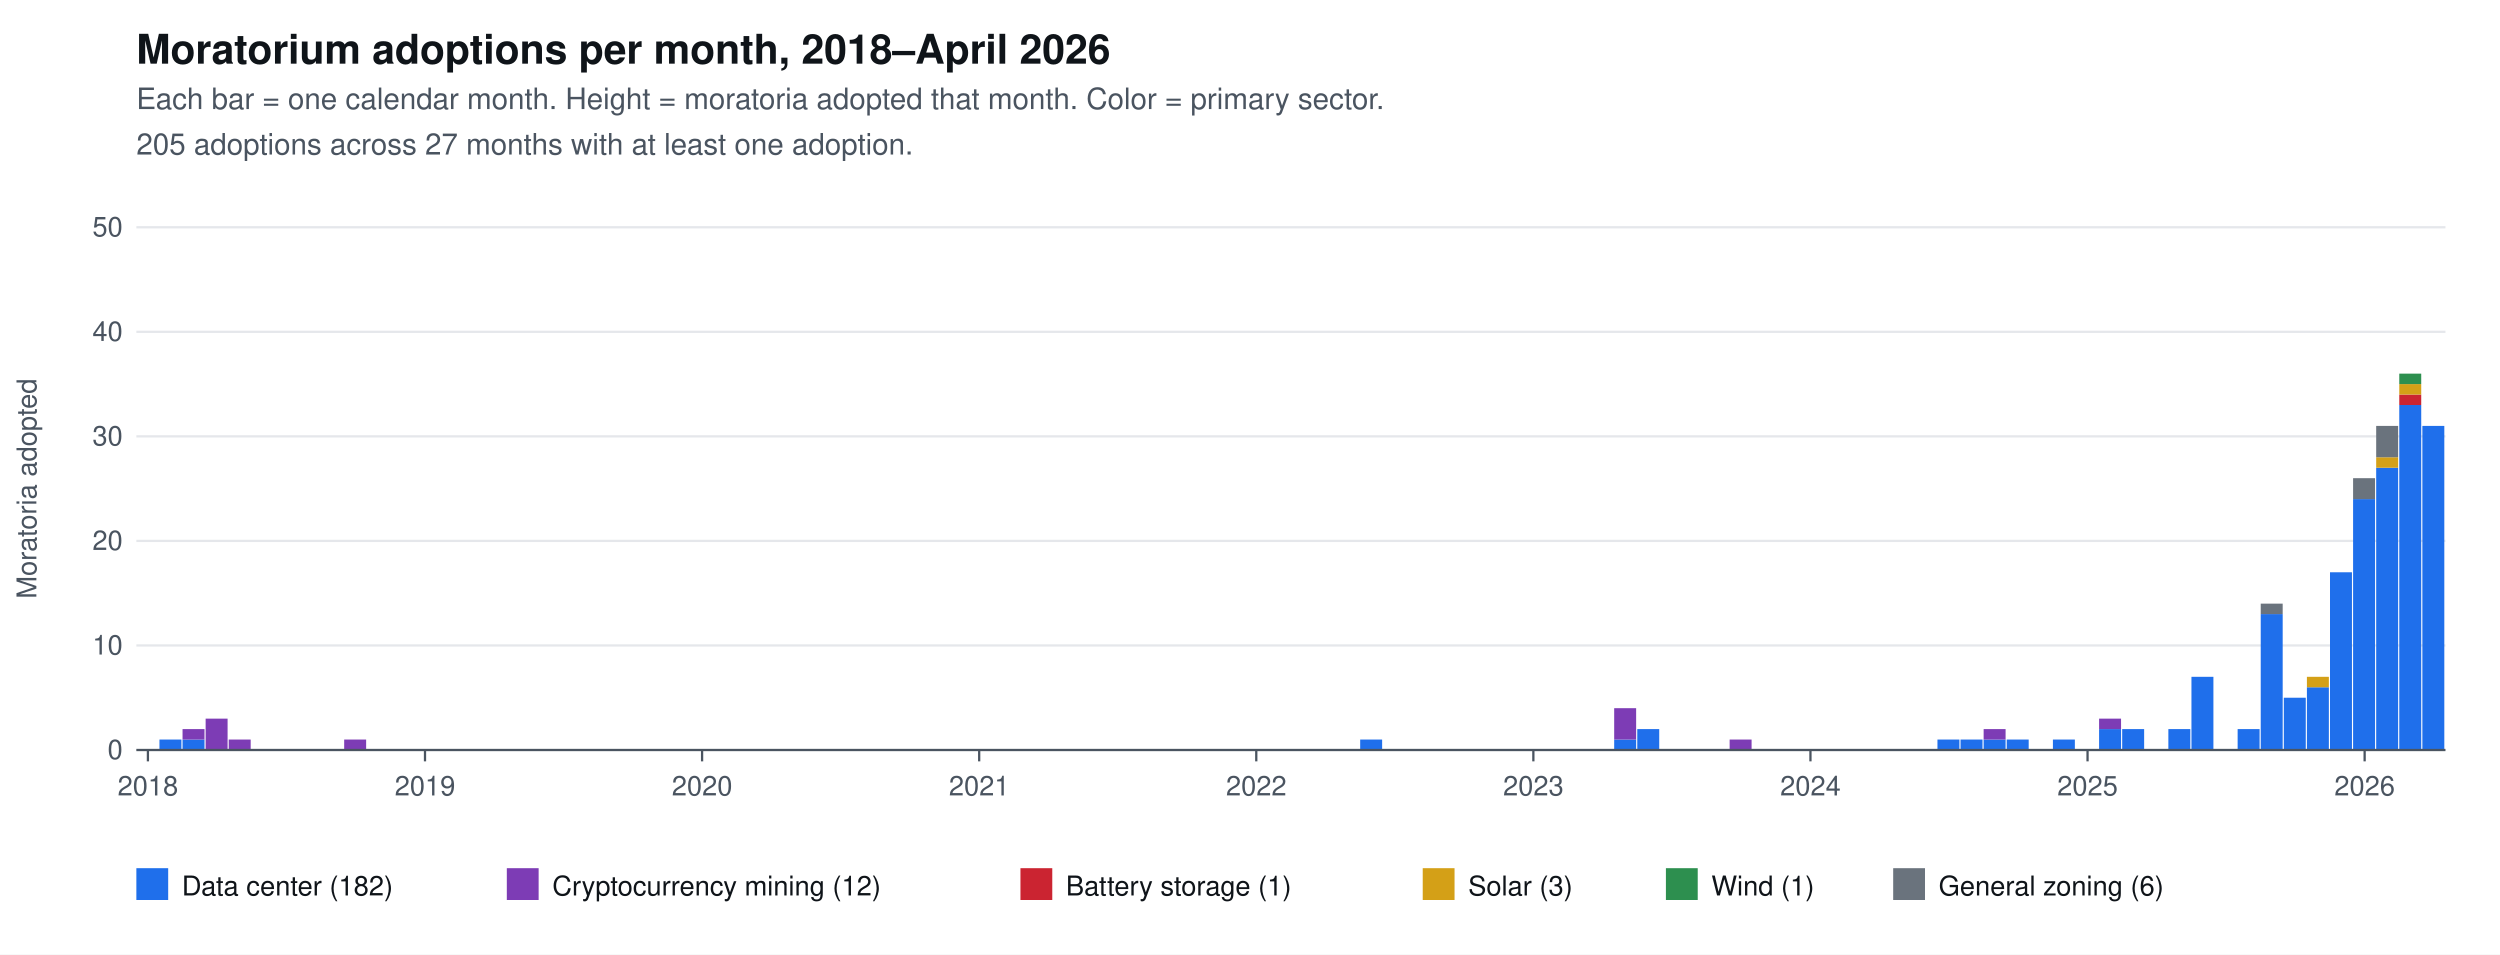
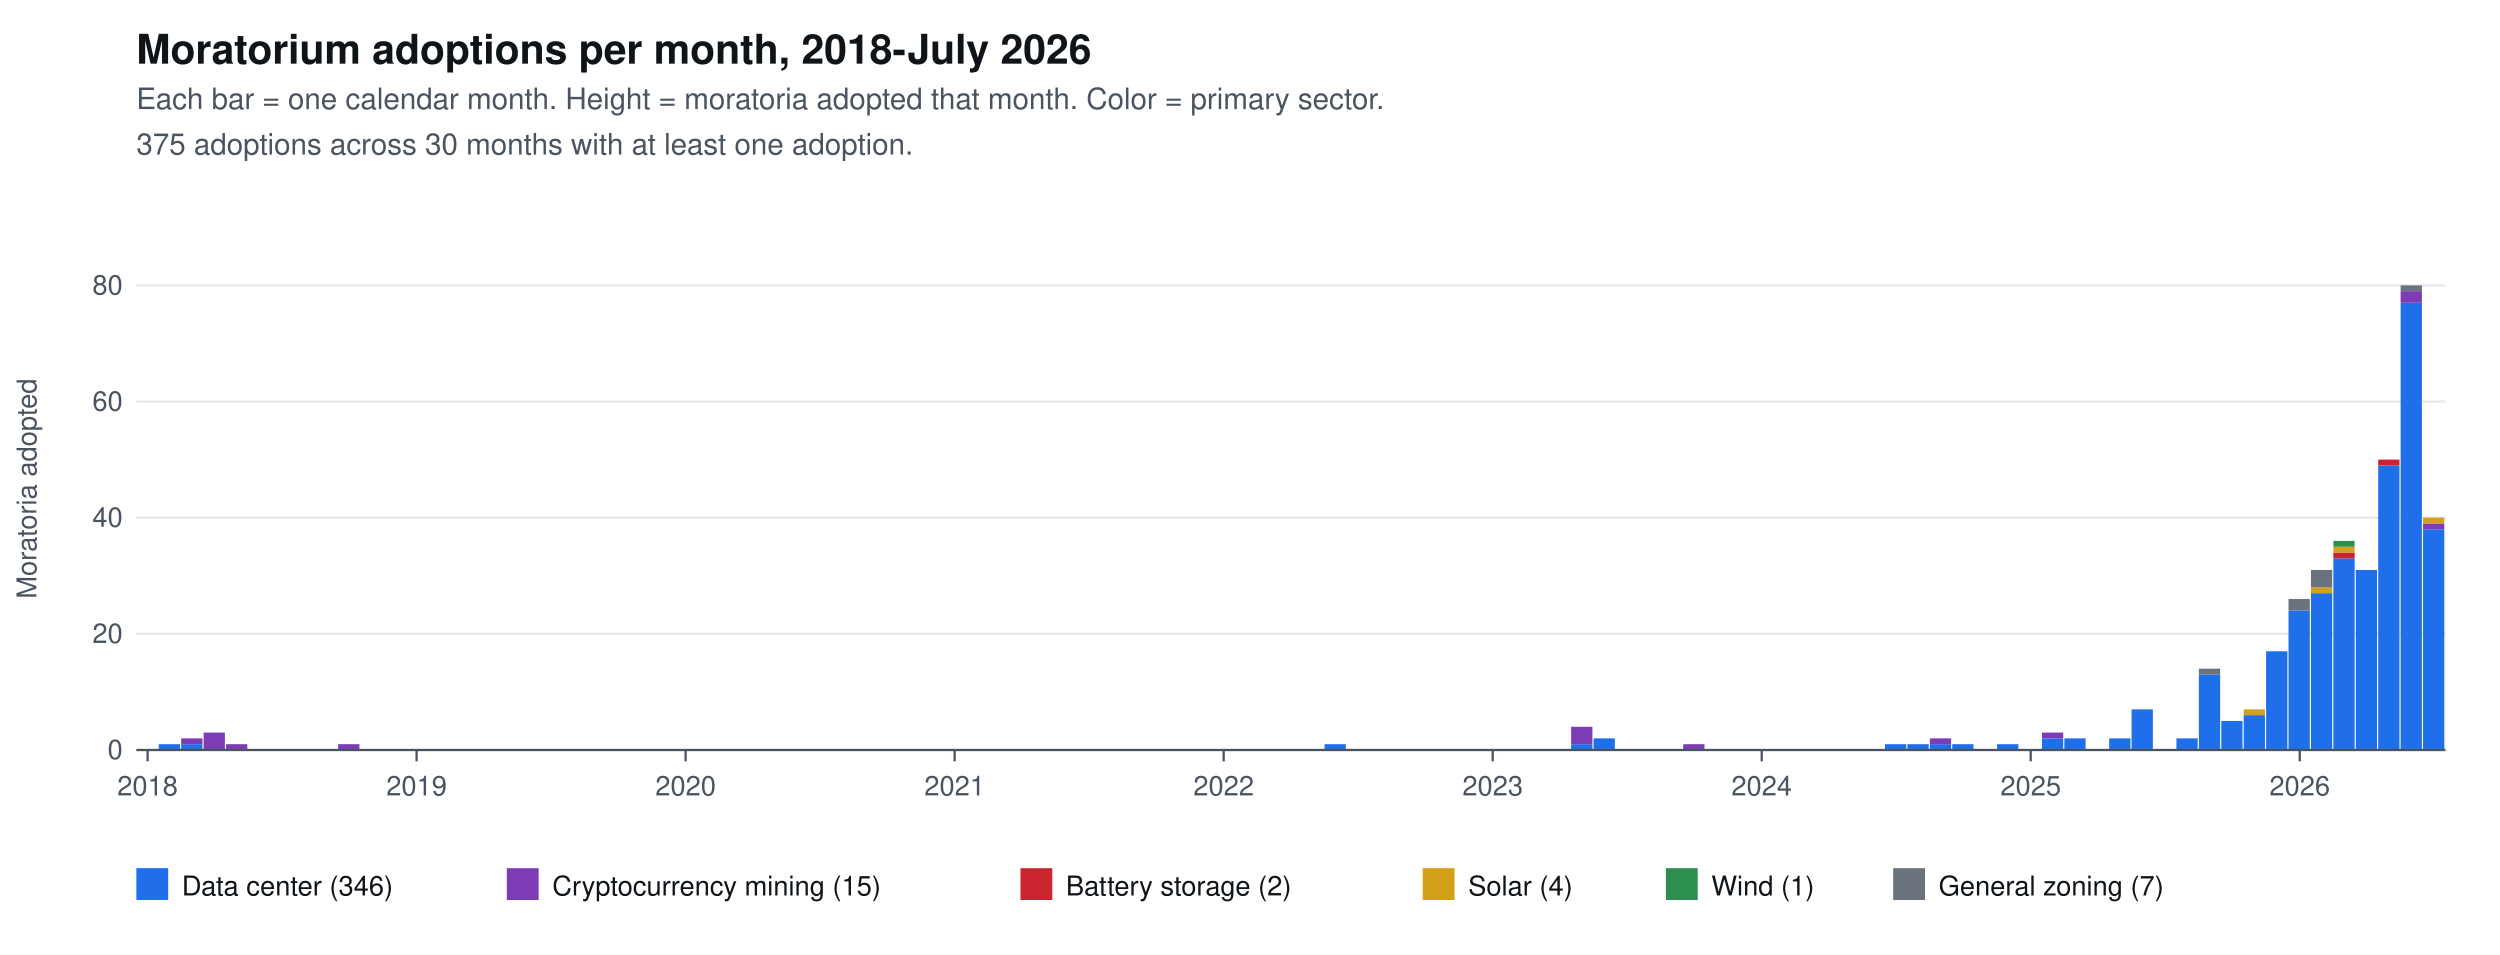
- <svg xmlns="http://www.w3.org/2000/svg" viewBox="0 0 1100 420" width="100%" height="auto" font-family="ui-sans-serif, system-ui, -apple-system, Helvetica, Arial, sans-serif" font-size="12" role="img" aria-label="Monthly moratorium adoptions, 2018 through April 2026">
+ <svg xmlns="http://www.w3.org/2000/svg" viewBox="0 0 1100 420" width="100%" height="auto" font-family="ui-sans-serif, system-ui, -apple-system, Helvetica, Arial, sans-serif" font-size="12" role="img" aria-label="Monthly moratorium adoptions, 2018 through July 2026">
  <rect width="1100" height="420" fill="white" />
-   <text x="60" y="28" font-size="18" font-weight="600" fill="#0f1419">Moratorium adoptions per month, 2018–April 2026</text>
+   <text x="60" y="28" font-size="18" font-weight="600" fill="#0f1419">Moratorium adoptions per month, 2018-July 2026</text>
  <text x="60" y="48" font-size="13" fill="#4a5460">Each bar = one calendar month. Height = moratoria adopted that month. Color = primary sector.</text>
-   <text x="60" y="68" font-size="13" fill="#4a5460">205 adoptions across 27 months with at least one adoption.</text>
+   <text x="60" y="68" font-size="13" fill="#4a5460">375 adoptions across 30 months with at least one adoption.</text>
  <g stroke="#e5e7eb" stroke-width="1">
    <line x1="60" x2="1076" y1="330.0" y2="330.0" />
-     <line x1="60" x2="1076" y1="284.0" y2="284.0" />
-     <line x1="60" x2="1076" y1="238.0" y2="238.0" />
-     <line x1="60" x2="1076" y1="192.0" y2="192.0" />
-     <line x1="60" x2="1076" y1="146.0" y2="146.0" />
-     <line x1="60" x2="1076" y1="100.0" y2="100.0" />
+     <line x1="60" x2="1076" y1="278.9" y2="278.9" />
+     <line x1="60" x2="1076" y1="227.8" y2="227.8" />
+     <line x1="60" x2="1076" y1="176.7" y2="176.7" />
+     <line x1="60" x2="1076" y1="125.6" y2="125.6" />
  </g>
  <g fill="#4a5460" text-anchor="end">
    <text x="54" y="334.0">0</text>
-     <text x="54" y="288.0">10</text>
-     <text x="54" y="242.0">20</text>
-     <text x="54" y="196.0">30</text>
-     <text x="54" y="150.0">40</text>
-     <text x="54" y="104.0">50</text>
+     <text x="54" y="282.9">20</text>
+     <text x="54" y="231.8">40</text>
+     <text x="54" y="180.7">60</text>
+     <text x="54" y="129.6">80</text>
  </g>
  <text x="16" y="215.0" fill="#4a5460" text-anchor="middle" transform="rotate(-90 16 215.0)">Moratoria adopted</text>
  <g>
-     <rect x="70.16" y="325.40" width="9.66" height="4.60" fill="#1f6feb" />
-     <rect x="80.32" y="325.40" width="9.66" height="4.60" fill="#1f6feb" />
-     <rect x="80.32" y="320.80" width="9.66" height="4.60" fill="#7d3cb5" />
-     <rect x="90.48" y="316.20" width="9.66" height="13.80" fill="#7d3cb5" />
-     <rect x="100.64" y="325.40" width="9.66" height="4.60" fill="#7d3cb5" />
-     <rect x="151.44" y="325.40" width="9.66" height="4.60" fill="#7d3cb5" />
-     <rect x="598.48" y="325.40" width="9.66" height="4.60" fill="#1f6feb" />
-     <rect x="710.24" y="325.40" width="9.66" height="4.60" fill="#1f6feb" />
-     <rect x="710.24" y="311.60" width="9.66" height="13.80" fill="#7d3cb5" />
-     <rect x="720.40" y="320.80" width="9.66" height="9.20" fill="#1f6feb" />
-     <rect x="761.04" y="325.40" width="9.66" height="4.60" fill="#7d3cb5" />
-     <rect x="852.48" y="325.40" width="9.66" height="4.60" fill="#1f6feb" />
-     <rect x="862.64" y="325.40" width="9.66" height="4.60" fill="#1f6feb" />
-     <rect x="872.80" y="325.40" width="9.66" height="4.60" fill="#1f6feb" />
-     <rect x="872.80" y="320.80" width="9.66" height="4.60" fill="#7d3cb5" />
-     <rect x="882.96" y="325.40" width="9.66" height="4.60" fill="#1f6feb" />
-     <rect x="903.28" y="325.40" width="9.66" height="4.60" fill="#1f6feb" />
-     <rect x="923.60" y="320.80" width="9.66" height="9.20" fill="#1f6feb" />
-     <rect x="923.60" y="316.20" width="9.66" height="4.60" fill="#7d3cb5" />
-     <rect x="933.76" y="320.80" width="9.66" height="9.20" fill="#1f6feb" />
-     <rect x="954.08" y="320.80" width="9.66" height="9.20" fill="#1f6feb" />
-     <rect x="964.24" y="297.80" width="9.66" height="32.20" fill="#1f6feb" />
-     <rect x="984.56" y="320.80" width="9.66" height="9.20" fill="#1f6feb" />
-     <rect x="994.72" y="270.20" width="9.66" height="59.80" fill="#1f6feb" />
-     <rect x="994.72" y="265.60" width="9.66" height="4.60" fill="#6a737d" />
-     <rect x="1004.88" y="307.00" width="9.66" height="23.00" fill="#1f6feb" />
-     <rect x="1015.04" y="302.40" width="9.66" height="27.60" fill="#1f6feb" />
-     <rect x="1015.04" y="297.80" width="9.66" height="4.60" fill="#d4a017" />
-     <rect x="1025.20" y="251.80" width="9.66" height="78.20" fill="#1f6feb" />
-     <rect x="1035.36" y="219.60" width="9.66" height="110.40" fill="#1f6feb" />
-     <rect x="1035.36" y="210.40" width="9.66" height="9.20" fill="#6a737d" />
-     <rect x="1045.52" y="205.80" width="9.66" height="124.20" fill="#1f6feb" />
-     <rect x="1045.52" y="201.20" width="9.66" height="4.60" fill="#d4a017" />
-     <rect x="1045.52" y="187.40" width="9.66" height="13.80" fill="#6a737d" />
-     <rect x="1055.68" y="178.20" width="9.66" height="151.80" fill="#1f6feb" />
-     <rect x="1055.68" y="173.60" width="9.66" height="4.60" fill="#cb2431" />
-     <rect x="1055.68" y="169.00" width="9.66" height="4.60" fill="#d4a017" />
-     <rect x="1055.68" y="164.40" width="9.66" height="4.60" fill="#2d8f4f" />
-     <rect x="1065.84" y="187.40" width="9.66" height="142.60" fill="#1f6feb" />
+     <rect x="69.86" y="327.44" width="9.36" height="2.56" fill="#1f6feb" />
+     <rect x="79.73" y="327.44" width="9.36" height="2.56" fill="#1f6feb" />
+     <rect x="79.73" y="324.89" width="9.36" height="2.56" fill="#7d3cb5" />
+     <rect x="89.59" y="322.33" width="9.36" height="7.67" fill="#7d3cb5" />
+     <rect x="99.46" y="327.44" width="9.36" height="2.56" fill="#7d3cb5" />
+     <rect x="148.78" y="327.44" width="9.36" height="2.56" fill="#7d3cb5" />
+     <rect x="582.80" y="327.44" width="9.36" height="2.56" fill="#1f6feb" />
+     <rect x="691.30" y="327.44" width="9.36" height="2.56" fill="#1f6feb" />
+     <rect x="691.30" y="319.78" width="9.36" height="7.67" fill="#7d3cb5" />
+     <rect x="701.17" y="324.89" width="9.36" height="5.11" fill="#1f6feb" />
+     <rect x="740.62" y="327.44" width="9.36" height="2.56" fill="#7d3cb5" />
+     <rect x="829.40" y="327.44" width="9.36" height="2.56" fill="#1f6feb" />
+     <rect x="839.26" y="327.44" width="9.36" height="2.56" fill="#1f6feb" />
+     <rect x="849.13" y="327.44" width="9.36" height="2.56" fill="#1f6feb" />
+     <rect x="849.13" y="324.89" width="9.36" height="2.56" fill="#7d3cb5" />
+     <rect x="858.99" y="327.44" width="9.36" height="2.56" fill="#1f6feb" />
+     <rect x="878.72" y="327.44" width="9.36" height="2.56" fill="#1f6feb" />
+     <rect x="898.45" y="324.89" width="9.36" height="5.11" fill="#1f6feb" />
+     <rect x="898.45" y="322.33" width="9.36" height="2.56" fill="#7d3cb5" />
+     <rect x="908.31" y="324.89" width="9.36" height="5.11" fill="#1f6feb" />
+     <rect x="928.04" y="324.89" width="9.36" height="5.11" fill="#1f6feb" />
+     <rect x="937.90" y="312.11" width="9.36" height="17.89" fill="#1f6feb" />
+     <rect x="957.63" y="324.89" width="9.36" height="5.11" fill="#1f6feb" />
+     <rect x="967.50" y="296.78" width="9.36" height="33.22" fill="#1f6feb" />
+     <rect x="967.50" y="294.22" width="9.36" height="2.56" fill="#6a737d" />
+     <rect x="977.36" y="317.22" width="9.36" height="12.78" fill="#1f6feb" />
+     <rect x="987.22" y="314.67" width="9.36" height="15.33" fill="#1f6feb" />
+     <rect x="987.22" y="312.11" width="9.36" height="2.56" fill="#d4a017" />
+     <rect x="997.09" y="286.56" width="9.36" height="43.44" fill="#1f6feb" />
+     <rect x="1006.95" y="268.67" width="9.36" height="61.33" fill="#1f6feb" />
+     <rect x="1006.95" y="263.56" width="9.36" height="5.11" fill="#6a737d" />
+     <rect x="1016.82" y="261.00" width="9.36" height="69.00" fill="#1f6feb" />
+     <rect x="1016.82" y="258.44" width="9.36" height="2.56" fill="#d4a017" />
+     <rect x="1016.82" y="250.78" width="9.36" height="7.67" fill="#6a737d" />
+     <rect x="1026.68" y="245.67" width="9.36" height="84.33" fill="#1f6feb" />
+     <rect x="1026.68" y="243.11" width="9.36" height="2.56" fill="#cb2431" />
+     <rect x="1026.68" y="240.56" width="9.36" height="2.56" fill="#d4a017" />
+     <rect x="1026.68" y="238.00" width="9.36" height="2.56" fill="#2d8f4f" />
+     <rect x="1036.54" y="250.78" width="9.36" height="79.22" fill="#1f6feb" />
+     <rect x="1046.41" y="204.78" width="9.36" height="125.22" fill="#1f6feb" />
+     <rect x="1046.41" y="202.22" width="9.36" height="2.56" fill="#cb2431" />
+     <rect x="1056.27" y="133.22" width="9.36" height="196.78" fill="#1f6feb" />
+     <rect x="1056.27" y="128.11" width="9.36" height="5.11" fill="#7d3cb5" />
+     <rect x="1056.27" y="125.56" width="9.36" height="2.56" fill="#6a737d" />
+     <rect x="1066.14" y="232.89" width="9.36" height="97.11" fill="#1f6feb" />
+     <rect x="1066.14" y="230.33" width="9.36" height="2.56" fill="#7d3cb5" />
+     <rect x="1066.14" y="227.78" width="9.36" height="2.56" fill="#d4a017" />
  </g>
  <g fill="#4a5460" text-anchor="middle">
-     <line x1="65.08" x2="65.08" y1="330.0" y2="335.0" stroke="#4a5460" />
-     <text x="65.08" y="350.0">2018</text>
-     <line x1="187.00" x2="187.00" y1="330.0" y2="335.0" stroke="#4a5460" />
-     <text x="187.00" y="350.0">2019</text>
-     <line x1="308.92" x2="308.92" y1="330.0" y2="335.0" stroke="#4a5460" />
-     <text x="308.92" y="350.0">2020</text>
-     <line x1="430.84" x2="430.84" y1="330.0" y2="335.0" stroke="#4a5460" />
-     <text x="430.84" y="350.0">2021</text>
-     <line x1="552.76" x2="552.76" y1="330.0" y2="335.0" stroke="#4a5460" />
-     <text x="552.76" y="350.0">2022</text>
-     <line x1="674.68" x2="674.68" y1="330.0" y2="335.0" stroke="#4a5460" />
-     <text x="674.68" y="350.0">2023</text>
-     <line x1="796.60" x2="796.60" y1="330.0" y2="335.0" stroke="#4a5460" />
-     <text x="796.60" y="350.0">2024</text>
-     <line x1="918.52" x2="918.52" y1="330.0" y2="335.0" stroke="#4a5460" />
-     <text x="918.52" y="350.0">2025</text>
-     <line x1="1040.44" x2="1040.44" y1="330.0" y2="335.0" stroke="#4a5460" />
-     <text x="1040.44" y="350.0">2026</text>
+     <line x1="64.93" x2="64.93" y1="330.0" y2="335.0" stroke="#4a5460" />
+     <text x="64.93" y="350.0">2018</text>
+     <line x1="183.30" x2="183.30" y1="330.0" y2="335.0" stroke="#4a5460" />
+     <text x="183.30" y="350.0">2019</text>
+     <line x1="301.67" x2="301.67" y1="330.0" y2="335.0" stroke="#4a5460" />
+     <text x="301.67" y="350.0">2020</text>
+     <line x1="420.04" x2="420.04" y1="330.0" y2="335.0" stroke="#4a5460" />
+     <text x="420.04" y="350.0">2021</text>
+     <line x1="538.41" x2="538.41" y1="330.0" y2="335.0" stroke="#4a5460" />
+     <text x="538.41" y="350.0">2022</text>
+     <line x1="656.78" x2="656.78" y1="330.0" y2="335.0" stroke="#4a5460" />
+     <text x="656.78" y="350.0">2023</text>
+     <line x1="775.15" x2="775.15" y1="330.0" y2="335.0" stroke="#4a5460" />
+     <text x="775.15" y="350.0">2024</text>
+     <line x1="893.51" x2="893.51" y1="330.0" y2="335.0" stroke="#4a5460" />
+     <text x="893.51" y="350.0">2025</text>
+     <line x1="1011.88" x2="1011.88" y1="330.0" y2="335.0" stroke="#4a5460" />
+     <text x="1011.88" y="350.0">2026</text>
  </g>
  <line x1="60" x2="1076" y1="330.0" y2="330.0" stroke="#4a5460" />
  <g font-size="12">
    <rect x="60" y="382" width="14" height="14" fill="#1f6feb" />
-     <text x="80" y="394" fill="#0f1419">Data center (182)</text>
+     <text x="80" y="394" fill="#0f1419">Data center (346)</text>
    <rect x="223" y="382" width="14" height="14" fill="#7d3cb5" />
-     <text x="243" y="394" fill="#0f1419">Cryptocurrency mining (12)</text>
+     <text x="243" y="394" fill="#0f1419">Cryptocurrency mining (15)</text>
    <rect x="449" y="382" width="14" height="14" fill="#cb2431" />
-     <text x="469" y="394" fill="#0f1419">Battery storage (1)</text>
+     <text x="469" y="394" fill="#0f1419">Battery storage (2)</text>
    <rect x="626" y="382" width="14" height="14" fill="#d4a017" />
-     <text x="646" y="394" fill="#0f1419">Solar (3)</text>
+     <text x="646" y="394" fill="#0f1419">Solar (4)</text>
    <rect x="733" y="382" width="14" height="14" fill="#2d8f4f" />
    <text x="753" y="394" fill="#0f1419">Wind (1)</text>
    <rect x="833" y="382" width="14" height="14" fill="#6a737d" />
-     <text x="853" y="394" fill="#0f1419">General zoning (6)</text>
+     <text x="853" y="394" fill="#0f1419">General zoning (7)</text>
  </g>
</svg>
